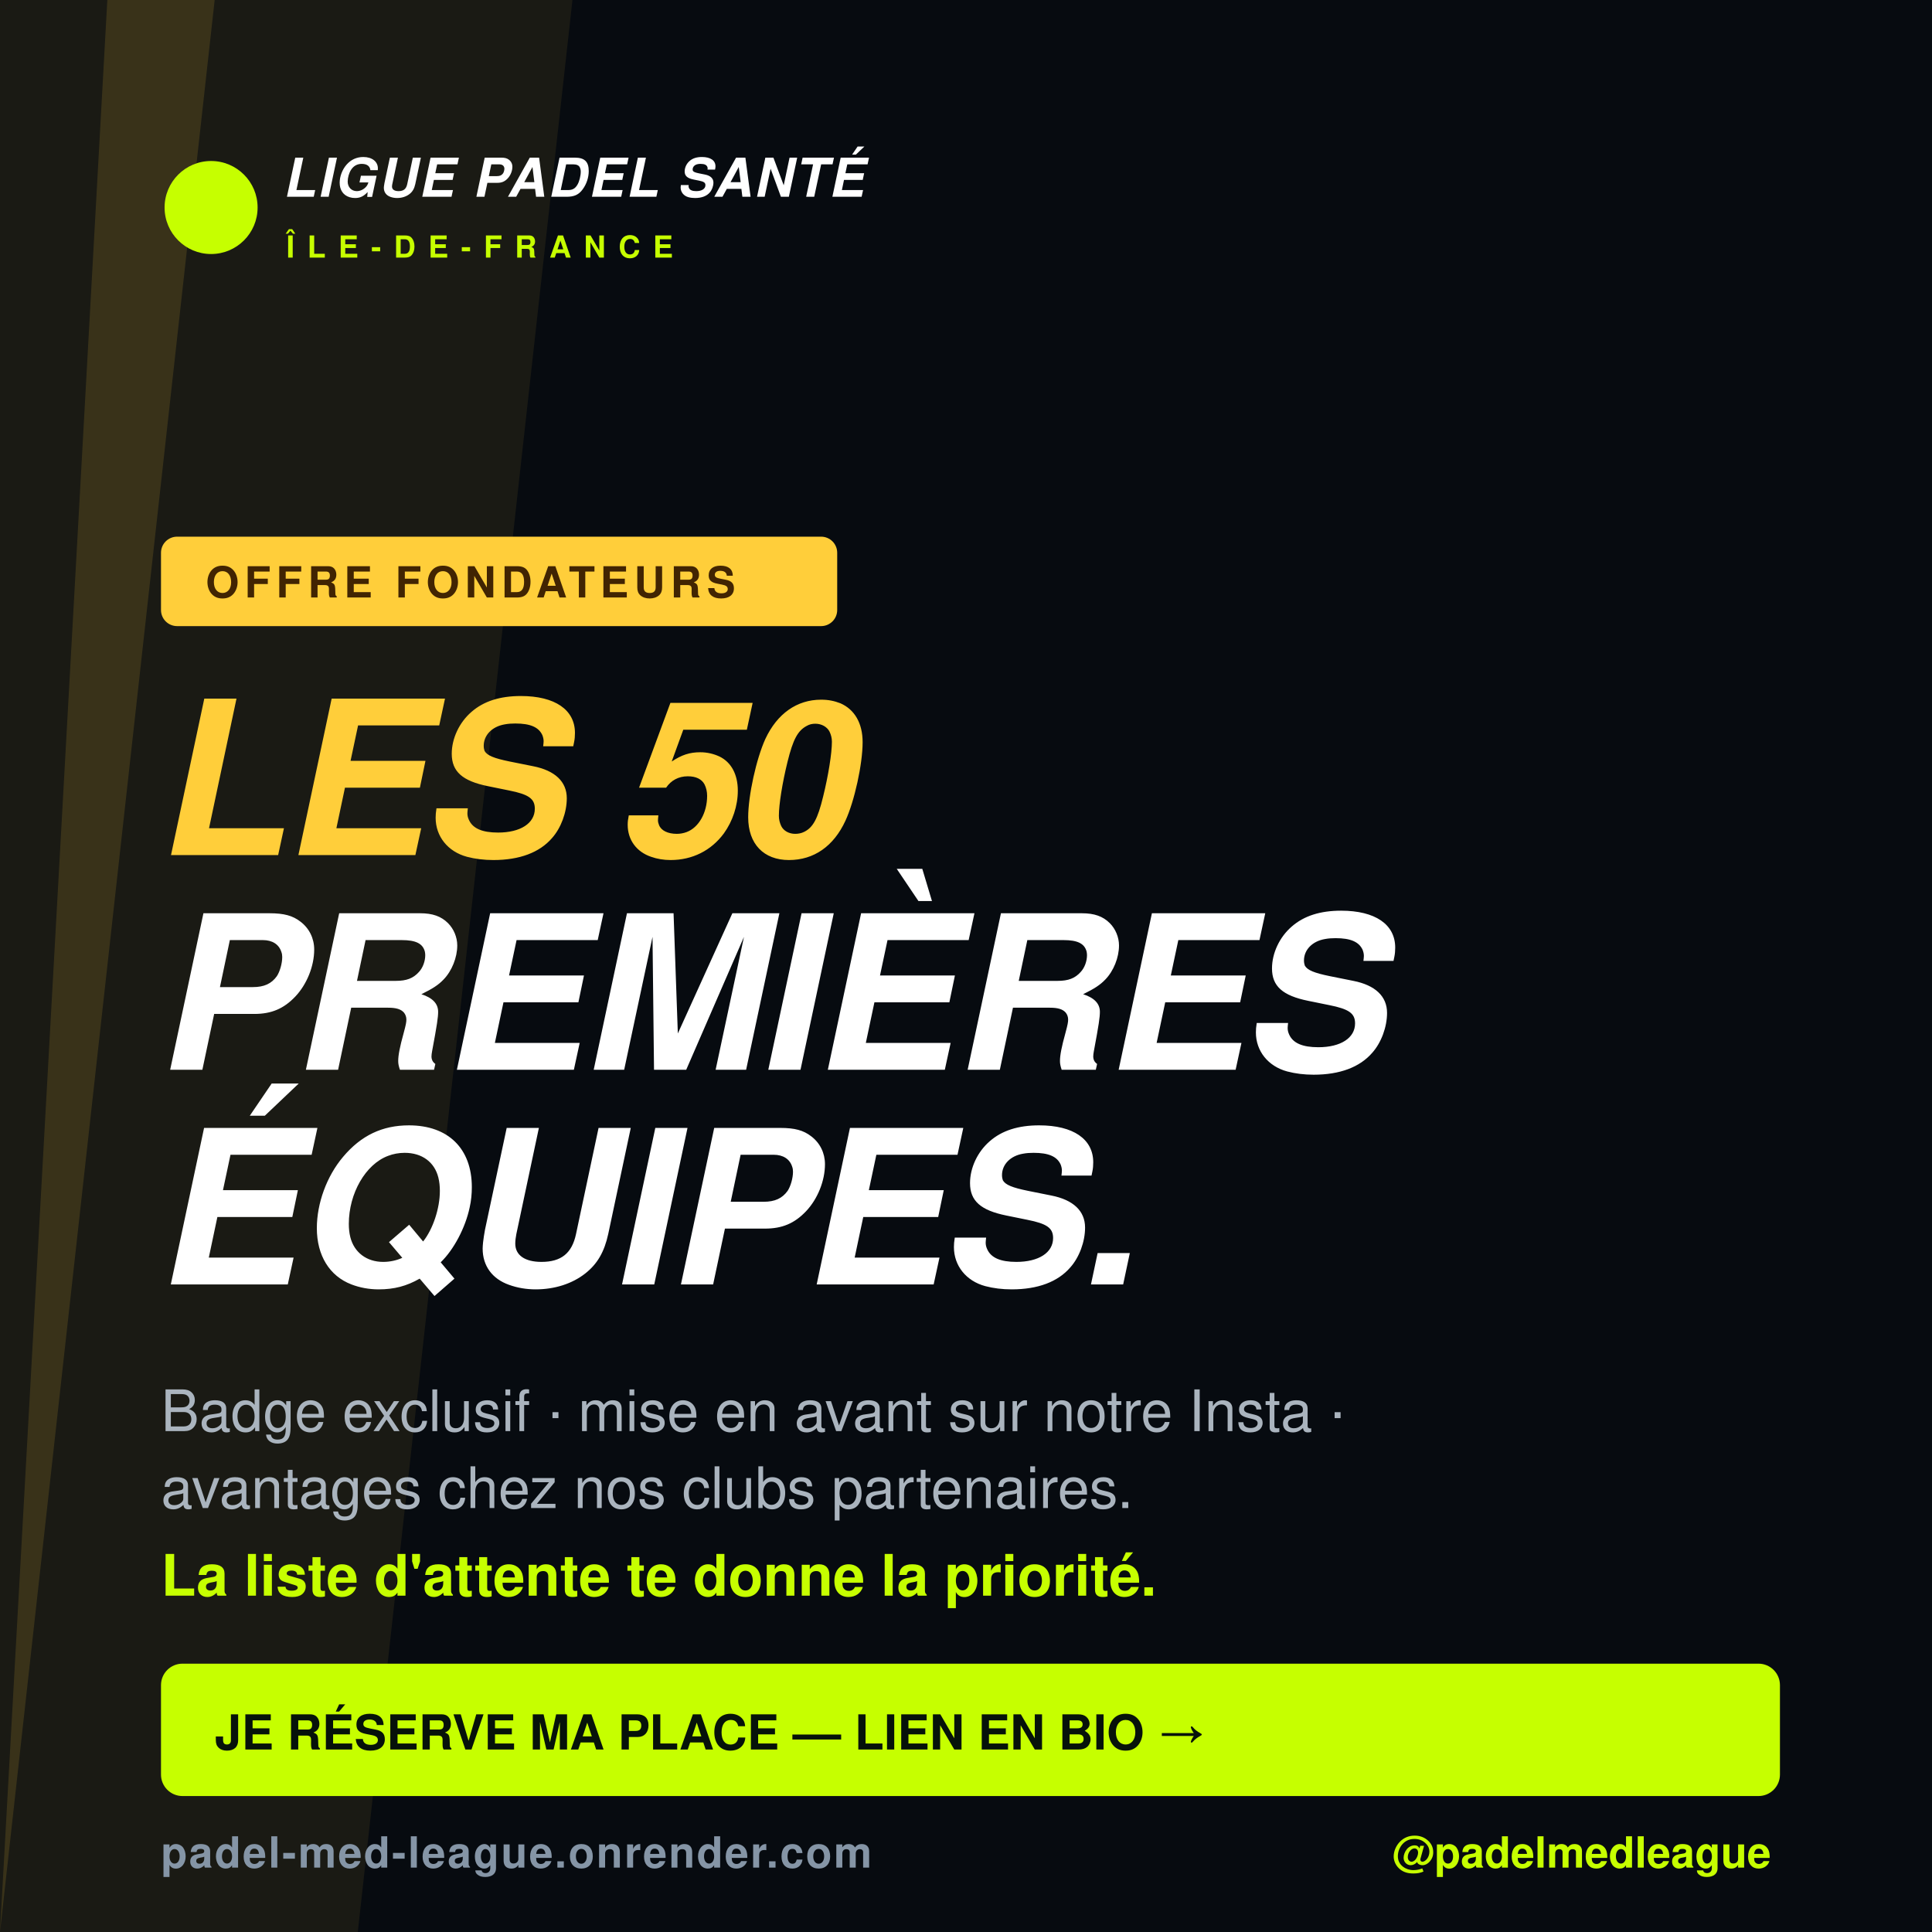
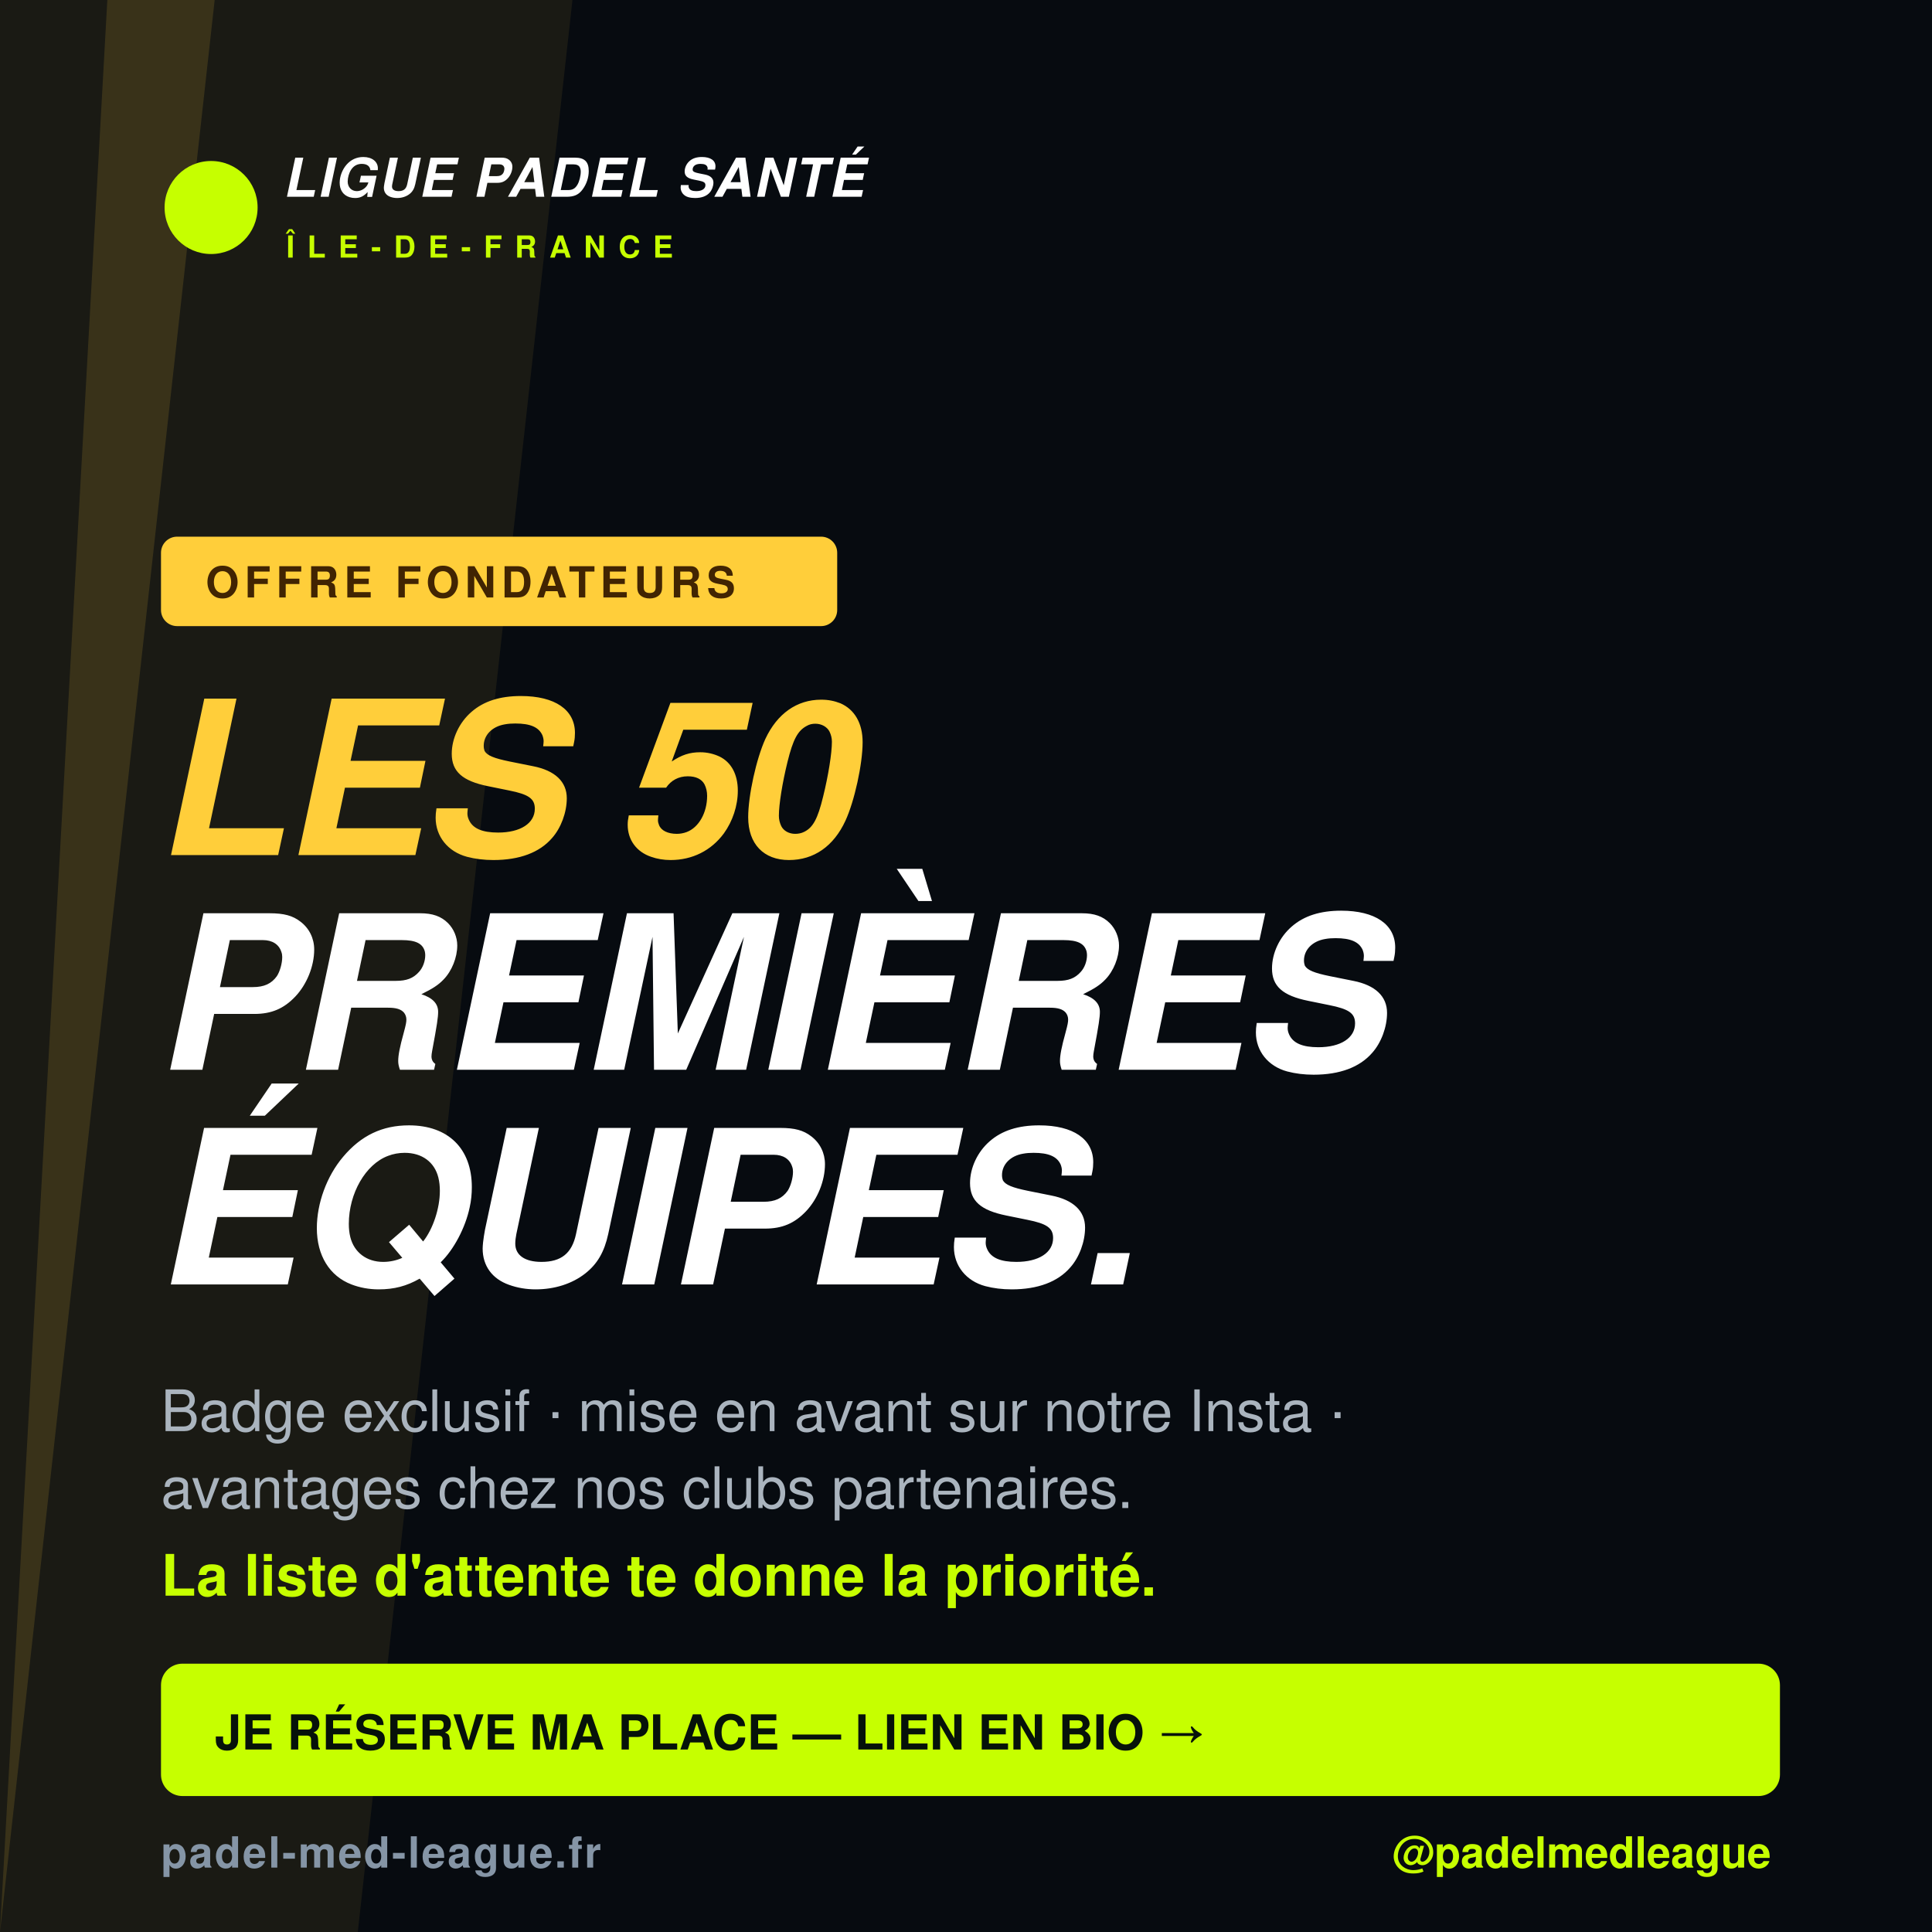
<svg xmlns="http://www.w3.org/2000/svg" viewBox="0 0 1080 1080" role="img" font-family="Helvetica Neue, Helvetica, Arial, sans-serif">
  <rect width="1080" height="1080" fill="#070b10" />
  <polygon points="0,0 320,0 200,1080 0,1080" fill="#ffce3a" opacity="0.08" />
  <polygon points="60,0 120,0 0,1080 0,1080" fill="#ffce3a" opacity="0.14" />
  <circle cx="118" cy="116" r="26" fill="#c6ff00" />
  <text x="158" y="110" font-size="30" font-weight="900" font-style="italic" fill="#ffffff" letter-spacing="1">LIGUE PADEL SANTÉ</text>
  <text x="160" y="144" font-size="17" font-weight="700" fill="#c6ff00" letter-spacing="7">ÎLE-DE-FRANCE</text>
  <rect x="90" y="300" width="378" height="50" rx="9" fill="#ffce3a" />
  <text x="115" y="334" font-size="24" font-weight="800" fill="#412402" letter-spacing="3">OFFRE FONDATEURS</text>
  <text x="86" y="478" font-size="120" font-weight="900" font-style="italic" fill="#ffce3a" letter-spacing="-2">LES 50</text>
  <text x="86" y="598" font-size="120" font-weight="900" font-style="italic" fill="#ffffff" letter-spacing="-2">PREMIÈRES</text>
  <text x="86" y="718" font-size="120" font-weight="900" font-style="italic" fill="#ffffff" letter-spacing="-2">ÉQUIPES.</text>
  <text x="90" y="800" font-size="32" font-weight="500" fill="#aab4be">Badge exclusif · mise en avant sur notre Insta ·</text>
  <text x="90" y="843" font-size="32" font-weight="500" fill="#aab4be">avantages chez nos clubs partenaires.</text>
  <text x="90" y="892" font-size="32" font-weight="800" fill="#c6ff00">La liste d'attente te donne la priorité.</text>
  <rect x="90" y="930" width="905" height="74" rx="12" fill="#c6ff00" />
  <text x="120" y="978" font-size="27" font-weight="900" fill="#06120a" letter-spacing="0">JE RÉSERVE MA PLACE — LIEN EN BIO →</text>
-   <text x="90" y="1044" font-size="24" font-weight="700" fill="#8595a6" letter-spacing="1">padel-med-league.onrender.com</text>
+   <text x="90" y="1044" font-size="24" font-weight="700" fill="#8595a6" letter-spacing="1">padel-med-league.fr</text>
  <text x="990" y="1044" font-size="24" font-weight="700" fill="#c6ff00" text-anchor="end">@padelmedleague</text>
</svg>
